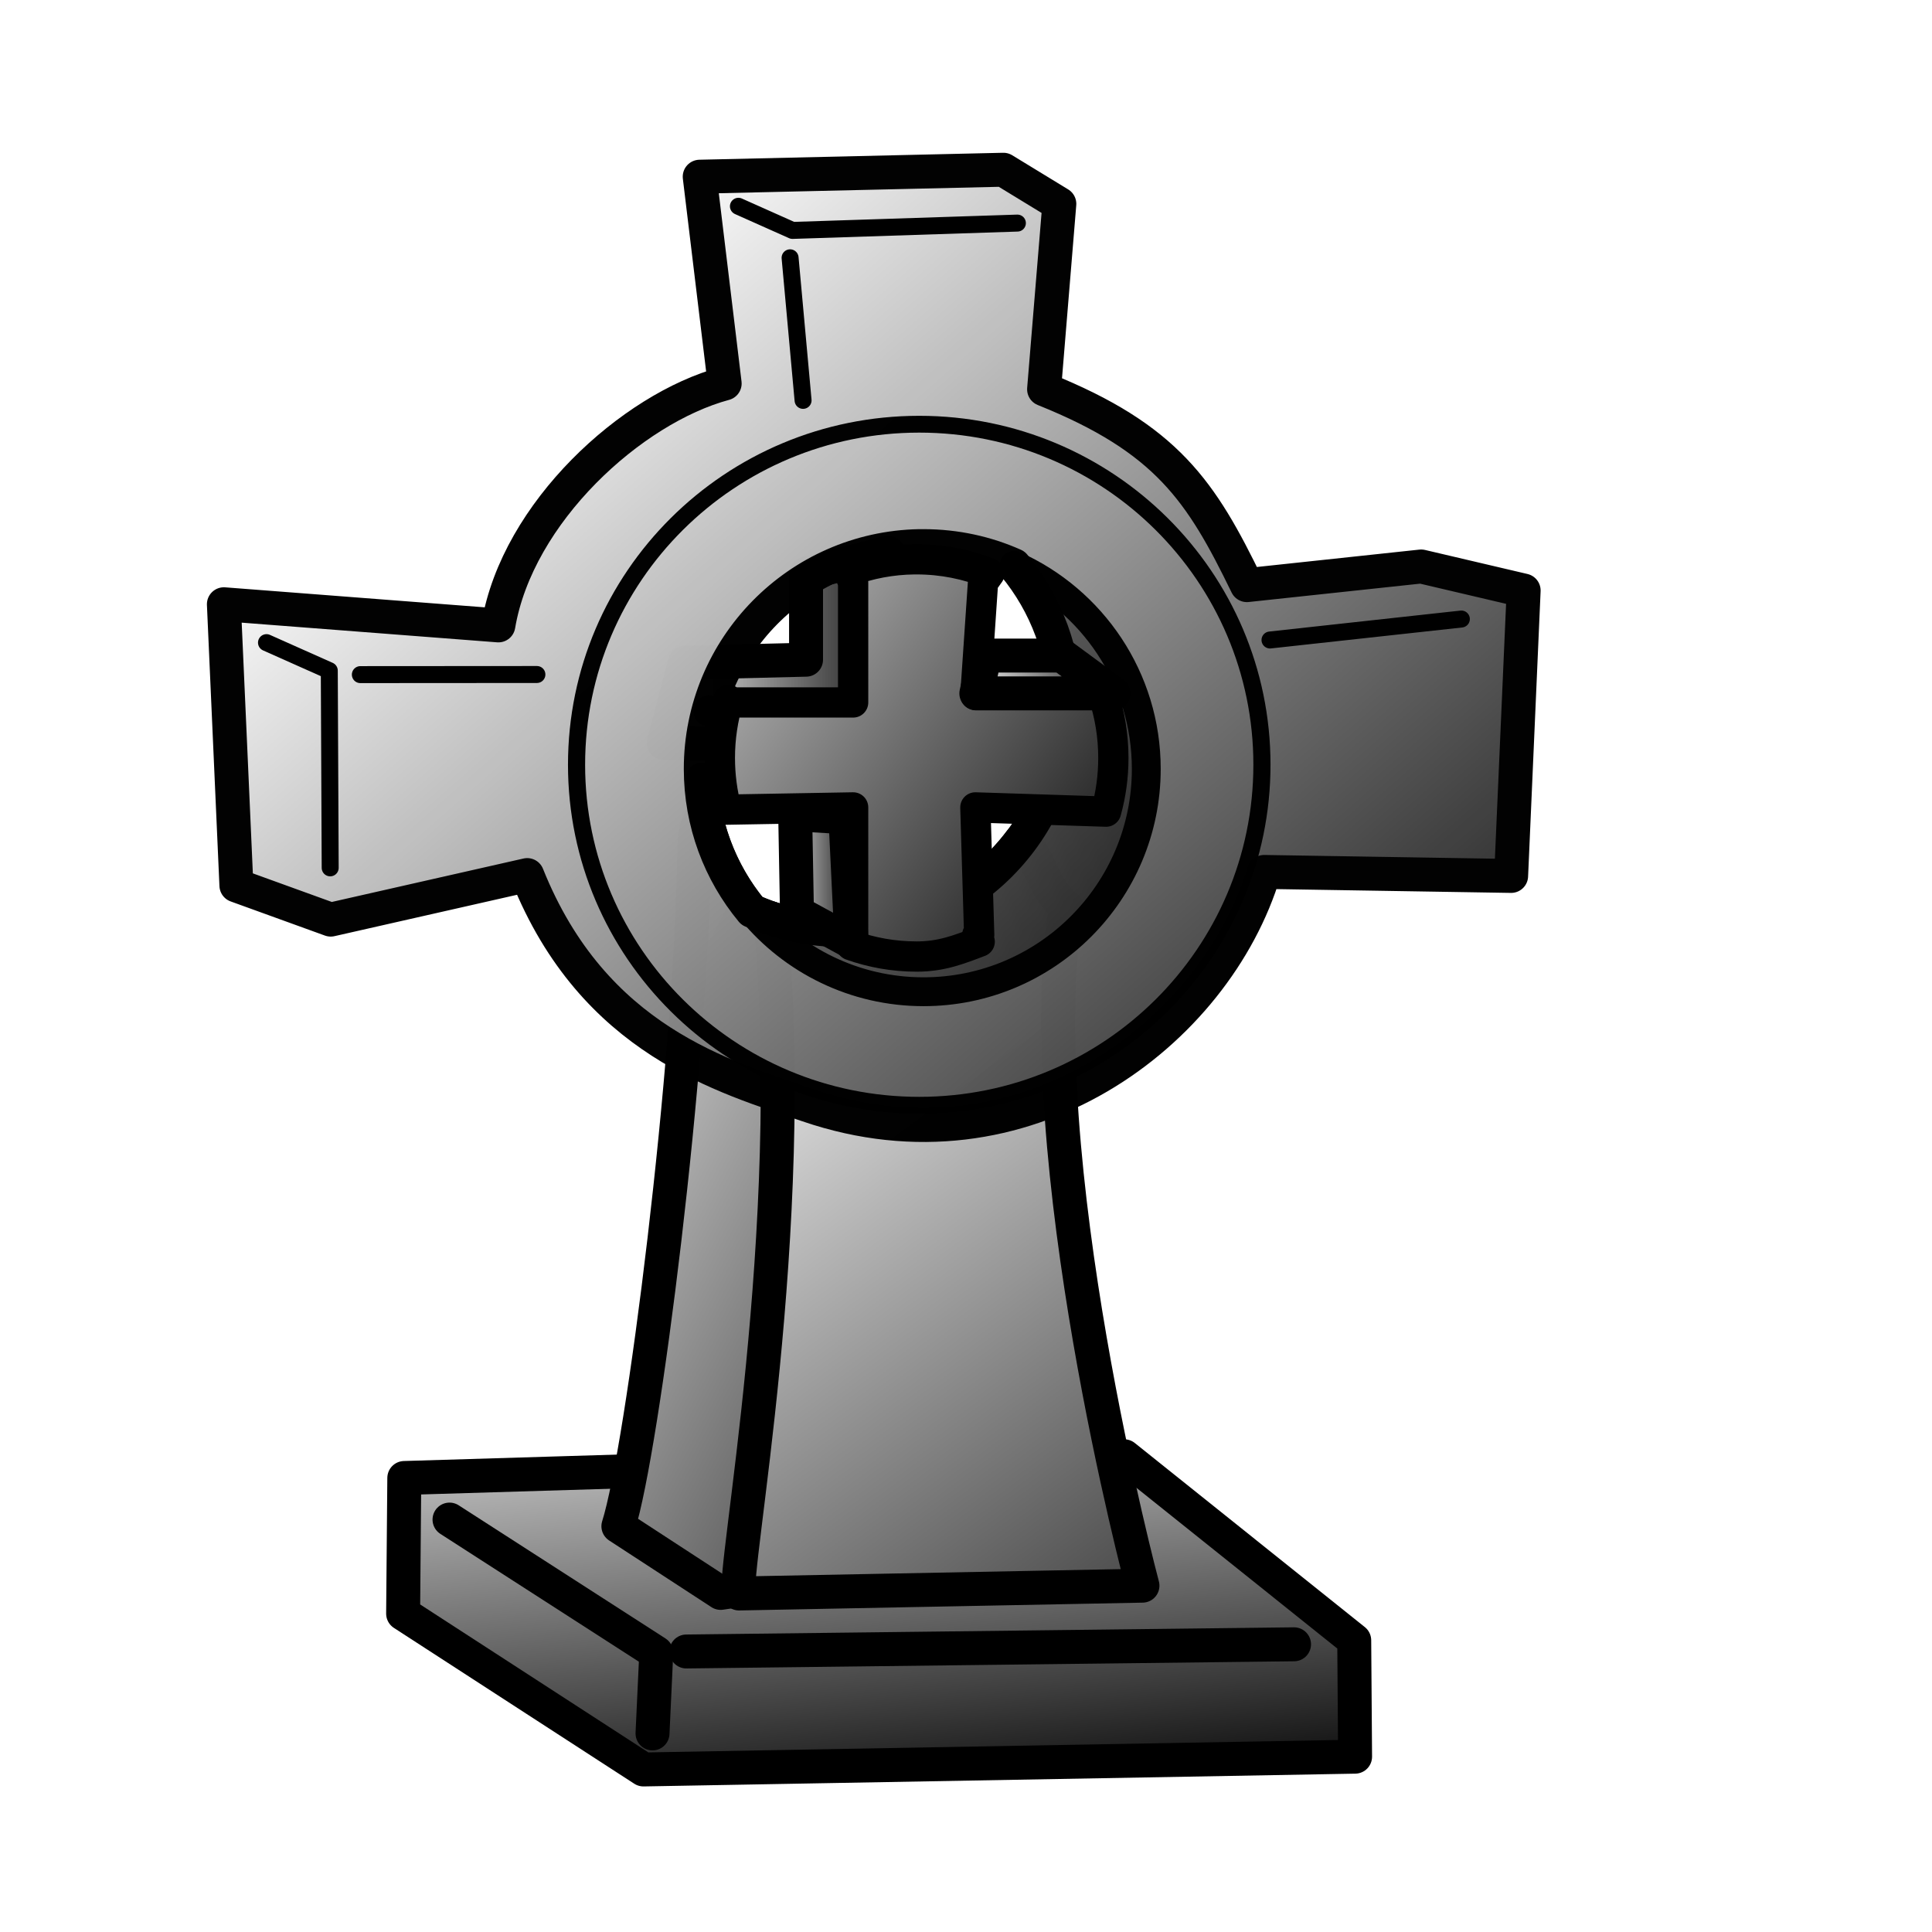
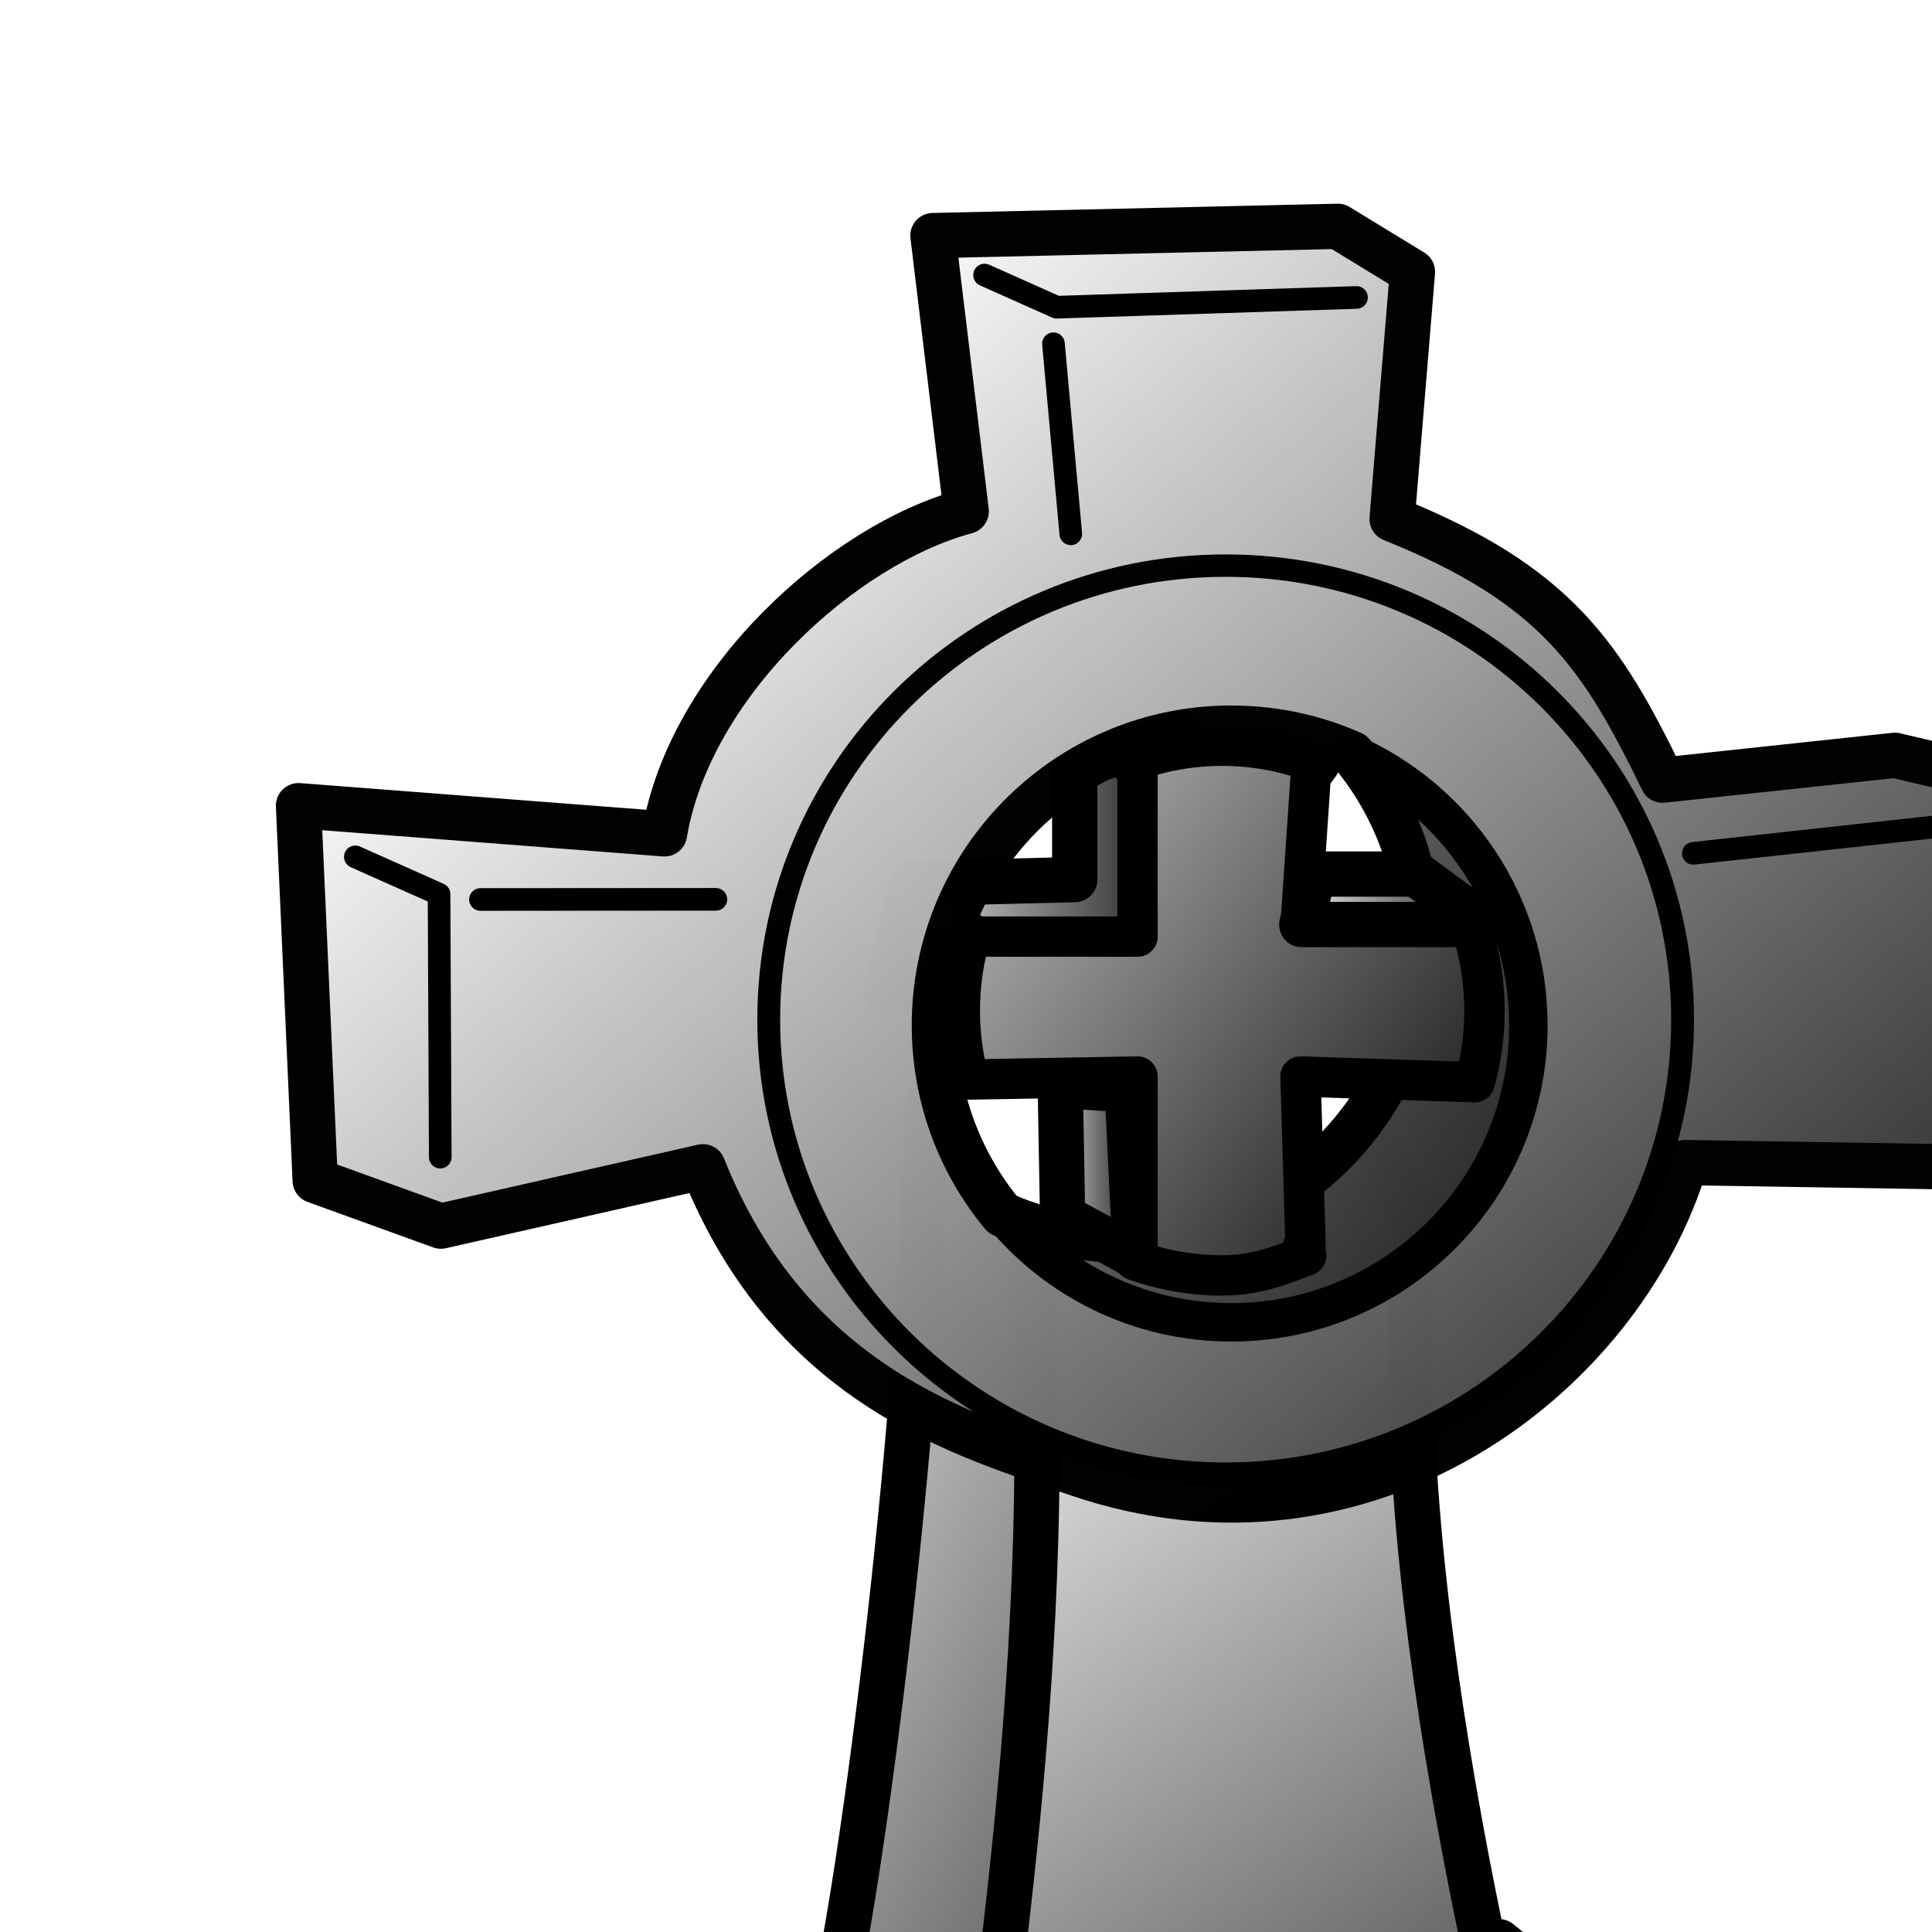
- <svg xmlns="http://www.w3.org/2000/svg" xmlns:xlink="http://www.w3.org/1999/xlink" width="700pt" height="700pt" id="svg36220" version="1.0">
+ <svg xmlns="http://www.w3.org/2000/svg" xmlns:xlink="http://www.w3.org/1999/xlink" viewBox="-0.0 -0.0 700.0 700.0" width="700pt" height="700pt" id="svg36220" version="1.0">
  <defs id="defs36222">
    <linearGradient id="linearGradient3347">
      <stop style="stop-color:black;stop-opacity:1;" offset="0" id="stop3349" />
      <stop style="stop-color:black;stop-opacity:0;" offset="1" id="stop3351" />
    </linearGradient>
    <linearGradient id="linearGradient5175">
      <stop style="stop-color:#ffffff;stop-opacity:1" offset="0" id="stop5177" />
      <stop style="stop-color:#000000;stop-opacity:1;" offset="1" id="stop5179" />
    </linearGradient>
    <linearGradient xlink:href="#linearGradient5175" id="linearGradient2273" gradientUnits="userSpaceOnUse" x1="416.048" y1="150.13" x2="825.858" y2="861.172" gradientTransform="matrix(0.554147,0,0,0.70605,220.5202,262.6425)" />
    <linearGradient xlink:href="#linearGradient5175" id="linearGradient2277" gradientUnits="userSpaceOnUse" x1="128.101" y1="181.865" x2="740.295" y2="596.775" gradientTransform="matrix(0.554147,0,0,0.70605,195.0293,238.4564)" />
    <linearGradient xlink:href="#linearGradient5175" id="linearGradient2225" x1="474.405" y1="587.786" x2="504.644" y2="893.36" gradientUnits="userSpaceOnUse" gradientTransform="matrix(0.955393,0,0,0.955393,-3.85768,25.10482)" />
    <linearGradient xlink:href="#linearGradient3347" id="linearGradient3353" x1="749.649" y1="506.85" x2="297.939" y2="301.256" gradientUnits="userSpaceOnUse" gradientTransform="matrix(1.034709,0,0,1.015443,-11.547,-1.140841)" />
    <linearGradient xlink:href="#linearGradient5175" id="linearGradient3371" gradientUnits="userSpaceOnUse" x1="217.996" y1="116.564" x2="650.225" y2="599.485" gradientTransform="matrix(1.034709,0,0,1.015443,-11.19194,51.60242)" />
    <linearGradient xlink:href="#linearGradient5175" id="linearGradient3590" gradientUnits="userSpaceOnUse" gradientTransform="matrix(0.907934,0,0,0.88605,9.67439,93.71704)" x1="474.405" y1="587.786" x2="504.644" y2="893.36" />
    <linearGradient xlink:href="#linearGradient5175" id="linearGradient2267" x1="242.747" y1="227.951" x2="563.464" y2="472.007" gradientUnits="userSpaceOnUse" gradientTransform="matrix(0.922671,0,0,0.905491,35.69338,34.19809)" />
    <linearGradient xlink:href="#linearGradient5175" id="linearGradient3152" x1="313.026" y1="310.022" x2="436.507" y2="310.022" gradientUnits="userSpaceOnUse" gradientTransform="matrix(1.034709,0,0,1.015443,-11.547,-1.140841)" />
    <linearGradient xlink:href="#linearGradient5175" id="linearGradient3160" x1="379.495" y1="419.623" x2="420.95" y2="419.623" gradientUnits="userSpaceOnUse" gradientTransform="matrix(1.034709,0,0,1.015443,-18.8635,0.295213)" />
    <linearGradient xlink:href="#linearGradient5175" id="linearGradient3170" x1="459" y1="322" x2="539" y2="322" gradientUnits="userSpaceOnUse" gradientTransform="matrix(1.034709,0,0,1.015443,-11.547,-1.140841)" />
  </defs>
  <g id="layer1">
    <path style="fill:url(#linearGradient3590);fill-opacity:1;fill-rule:evenodd;stroke:#000000;stroke-width:16.4;stroke-linecap:round;stroke-linejoin:round;stroke-miterlimit:4;stroke-dasharray:none;stroke-opacity:1" d="M 195.313,714 L 194.744,779.534 L 310.851,854.81 L 654.631,848.638 L 654.217,792.435 L 543.095,703.508 L 195.313,714 z " id="path2213" />
    <path style="fill:url(#linearGradient2277);fill-opacity:1;fill-rule:evenodd;stroke:#000000;stroke-width:16.4;stroke-linecap:round;stroke-linejoin:round;stroke-miterlimit:4;stroke-dasharray:none;stroke-opacity:1" d="M 340.901,393.962 C 337.476,395.42 335.523,400.64 335.404,410.336 C 334.137,513.809 310.457,700.388 298.736,737.308 L 348.144,769.517 L 521.943,744.036 C 521.943,744.036 460.134,546.696 393.833,448.51 C 383.057,447.199 372.762,444.296 363.212,440.037 C 352.36,426.926 344.568,411.21 340.901,393.962 z " id="path2275" />
    <path style="fill:url(#linearGradient2273);fill-opacity:1;fill-rule:evenodd;stroke:#000000;stroke-width:16.4;stroke-linecap:round;stroke-linejoin:round;stroke-miterlimit:4;stroke-dasharray:none;stroke-opacity:1" d="M 492.971,406.337 C 473.327,432.419 442.097,449.303 406.961,449.303 C 394.758,449.303 383.01,447.274 372.071,443.528 C 386.499,594.103 353.187,761.943 357.036,769.802 L 551.917,766.026 C 551.917,766.026 496.442,558.177 514.958,437.816 C 503.404,429.741 501.703,411.231 492.971,406.337 z " id="path1331" />
    <path style="fill:none;fill-opacity:0.75;fill-rule:evenodd;stroke:#000000;stroke-width:16.4;stroke-linecap:round;stroke-linejoin:round;stroke-miterlimit:4;stroke-dasharray:none;stroke-opacity:1" d="M 217.156,734.096 L 317.043,798.414 L 315.228,837.4" id="path2215" />
    <path style="fill:none;fill-opacity:0.75;fill-rule:evenodd;stroke:#000000;stroke-width:16.4;stroke-linecap:round;stroke-linejoin:round;stroke-miterlimit:4;stroke-dasharray:none;stroke-opacity:1" d="M 331.57,797.821 L 625.135,794.347" id="path2217" />
    <path style="fill:url(#linearGradient3152);fill-opacity:1;fill-rule:evenodd;stroke:#000000;stroke-width:16.4;stroke-linecap:round;stroke-linejoin:round;stroke-miterlimit:4;stroke-dasharray:none;stroke-opacity:1" d="M 330.865,320.131 L 389.397,318.695 L 389.397,277.049 L 428.906,266.997 L 431.833,360.34 L 320.622,358.904 L 330.865,320.131 z " id="path2271" />
    <path style="opacity:0.99;fill:url(#linearGradient3371);fill-opacity:1;fill-rule:evenodd;stroke:#000000;stroke-width:16.4;stroke-linecap:round;stroke-linejoin:round;stroke-miterlimit:4;stroke-dasharray:none;stroke-dashoffset:0;stroke-opacity:1" d="M 484.725,81.999 L 338.023,85.362 L 350.084,185.256 C 305.097,197.375 249.966,247.592 240.76,302.128 L 108.156,291.91 L 114.203,427.757 L 159.762,444.258 L 254.697,422.743 C 286.767,502.829 349.913,520.099 390.276,533.934 C 494.538,569.671 587.256,499.133 610.701,421.22 L 730.016,423.156 L 736.063,285.278 L 686.558,273.663 L 602.359,282.675 C 580.386,237.449 563.731,211.861 504.385,188.049 L 511.757,98.499 L 484.725,81.999 z M 444.081,263.826 C 444.31,263.822 444.53,263.829 444.76,263.826 C 445.222,263.82 445.686,263.826 446.15,263.826 C 461.722,263.826 476.532,267.131 489.899,273.092 C 505.314,291.718 514.57,315.616 514.57,341.666 C 514.57,401.082 466.361,449.303 406.961,449.303 C 391.389,449.303 376.579,445.998 363.212,440.037 C 347.797,421.411 338.54,397.514 338.54,371.463 C 338.54,312.742 385.638,264.935 444.081,263.826 z " id="path3341" />
    <path style="opacity:0.99;fill:none;fill-opacity:1;fill-rule:evenodd;stroke:#000000;stroke-width:8;stroke-linecap:round;stroke-linejoin:round;stroke-miterlimit:4;stroke-dasharray:none;stroke-dashoffset:0;stroke-opacity:1" id="path2446" d="M 562 321 A 160 162 0 1 1  242,321 A 160 162 0 1 1  562 321 z" transform="matrix(1.034709,0,0,1.015443,28.12701,43.47887)" />
    <path style="fill:none;fill-opacity:1;fill-rule:evenodd;stroke:#000000;stroke-width:8.2;stroke-linecap:round;stroke-linejoin:round;stroke-miterlimit:4;stroke-dasharray:none;stroke-opacity:1" d="M 356.725,99.655 L 382.849,111.313 L 491.49,107.772" id="path3329" />
    <path style="opacity:0.99;fill:url(#linearGradient3353);fill-opacity:1;fill-rule:evenodd;stroke:#000000;stroke-width:13.939;stroke-linecap:round;stroke-linejoin:round;stroke-miterlimit:4;stroke-dasharray:none;stroke-dashoffset:0;stroke-opacity:1" d="M 489.899,273.092 C 505.314,291.718 514.57,315.616 514.57,341.666 C 514.57,401.082 466.361,449.303 406.961,449.303 C 391.389,449.303 376.579,445.998 363.212,440.037 C 382.955,463.893 412.794,479.1 446.15,479.1 C 505.551,479.1 553.76,430.879 553.76,371.463 C 553.76,327.624 527.521,289.869 489.899,273.092 z M 342.388,342.872 C 342.291,343.225 342.191,343.565 342.097,343.919 C 342.19,343.568 342.292,343.222 342.388,342.872 z M 338.605,375.43 C 338.612,375.629 338.629,375.834 338.637,376.033 C 338.629,375.831 338.612,375.632 338.605,375.43 z M 338.637,376.318 C 338.646,376.517 338.66,376.723 338.67,376.921 C 338.66,376.72 338.646,376.52 338.637,376.318 z M 338.67,377.016 C 338.679,377.191 338.692,377.35 338.702,377.524 C 338.693,377.353 338.678,377.188 338.67,377.016 z M 338.896,380.221 C 338.911,380.4 338.913,380.583 338.928,380.761 C 338.913,380.584 338.91,380.399 338.896,380.221 z M 339.09,382.474 C 339.125,382.82 339.181,383.146 339.219,383.49 C 339.181,383.149 339.125,382.816 339.09,382.474 z M 339.446,385.648 C 339.468,385.82 339.519,385.984 339.543,386.155 C 339.519,385.98 339.469,385.823 339.446,385.648 z M 346.139,411.224 C 346.179,411.324 346.196,411.442 346.236,411.541 C 346.193,411.435 346.182,411.331 346.139,411.224 z M 359.429,435.182 C 359.524,435.312 359.623,435.434 359.72,435.563 C 359.624,435.434 359.524,435.311 359.429,435.182 z " id="path3345" />
    <path style="fill:none;fill-opacity:1;fill-rule:evenodd;stroke:#000000;stroke-width:8.2;stroke-linecap:round;stroke-linejoin:round;stroke-miterlimit:4;stroke-dasharray:none;stroke-opacity:1" d="M 128.739,310.453 L 159.077,323.978 L 159.513,419.253" id="path3357" />
    <path style="fill:none;fill-opacity:1;fill-rule:evenodd;stroke:#000000;stroke-width:8.2;stroke-linecap:round;stroke-linejoin:round;stroke-miterlimit:4;stroke-dasharray:none;stroke-opacity:1" d="M 613.528,309.178 L 705.969,299.051" id="path3365" />
    <path style="fill:url(#linearGradient2267);fill-opacity:1;fill-rule:evenodd;stroke:#000000;stroke-width:14.625;stroke-linecap:round;stroke-linejoin:round;stroke-miterlimit:4;stroke-dasharray:none;stroke-opacity:1" d="M 441.582,270.192 C 430.524,270.333 419.91,272.401 410.067,276.049 L 412.143,281.397 L 412.143,339.348 L 353.092,339.348 L 351.881,338.132 C 349.201,346.996 347.758,356.399 347.758,366.145 C 347.758,374.786 348.891,383.165 351.016,391.131 L 412.143,390.056 L 412.143,455.251 L 411.163,456.638 C 421.062,460.167 431.731,462.099 442.822,462.099 C 454.641,462.099 462.838,458.899 473.28,454.915 L 472.117,451.629 L 473.039,451.629 L 471.194,390.056 L 534.339,392.093 C 536.633,383.839 537.857,375.136 537.857,366.145 C 537.857,355.516 536.15,345.285 532.984,335.726 L 471.194,335.726 L 474.885,281.397 L 478.027,277.011 C 467.134,272.618 455.263,270.192 442.822,270.192 C 442.412,270.192 441.991,270.186 441.582,270.192 z " id="path1369" />
    <path style="fill:url(#linearGradient3160);fill-opacity:1;fill-rule:evenodd;stroke:#000000;stroke-width:16.4;stroke-linecap:round;stroke-linejoin:round;stroke-miterlimit:4;stroke-dasharray:none;stroke-opacity:1" d="M 384.15,393.369 L 385.007,440.759 L 411.347,455.12 L 408.42,394.805 L 384.15,393.369 z " id="path2269" />
    <path style="fill:url(#linearGradient3170);fill-opacity:1;fill-rule:evenodd;stroke:#000000;stroke-width:16.4;stroke-linecap:round;stroke-linejoin:round;stroke-miterlimit:4;stroke-dasharray:none;stroke-opacity:1" d="M 475.801,316.693 C 483.044,316.693 513.051,316.693 513.051,316.693 L 537.884,334.971 L 471.662,334.971 L 475.801,316.693 z " id="path3162" />
    <path style="fill:none;fill-opacity:1;fill-rule:evenodd;stroke:#000000;stroke-width:8.2;stroke-linecap:round;stroke-linejoin:round;stroke-miterlimit:4;stroke-dasharray:none;stroke-opacity:1" d="M 387.961,193.414 L 381.687,124.541" id="path3172" />
    <path style="fill:none;fill-opacity:1;fill-rule:evenodd;stroke:#000000;stroke-width:8.2;stroke-linecap:round;stroke-linejoin:round;stroke-miterlimit:4;stroke-dasharray:none;stroke-opacity:1" d="M 259.374,325.846 L 174.082,325.903" id="path3174" />
  </g>
</svg>
